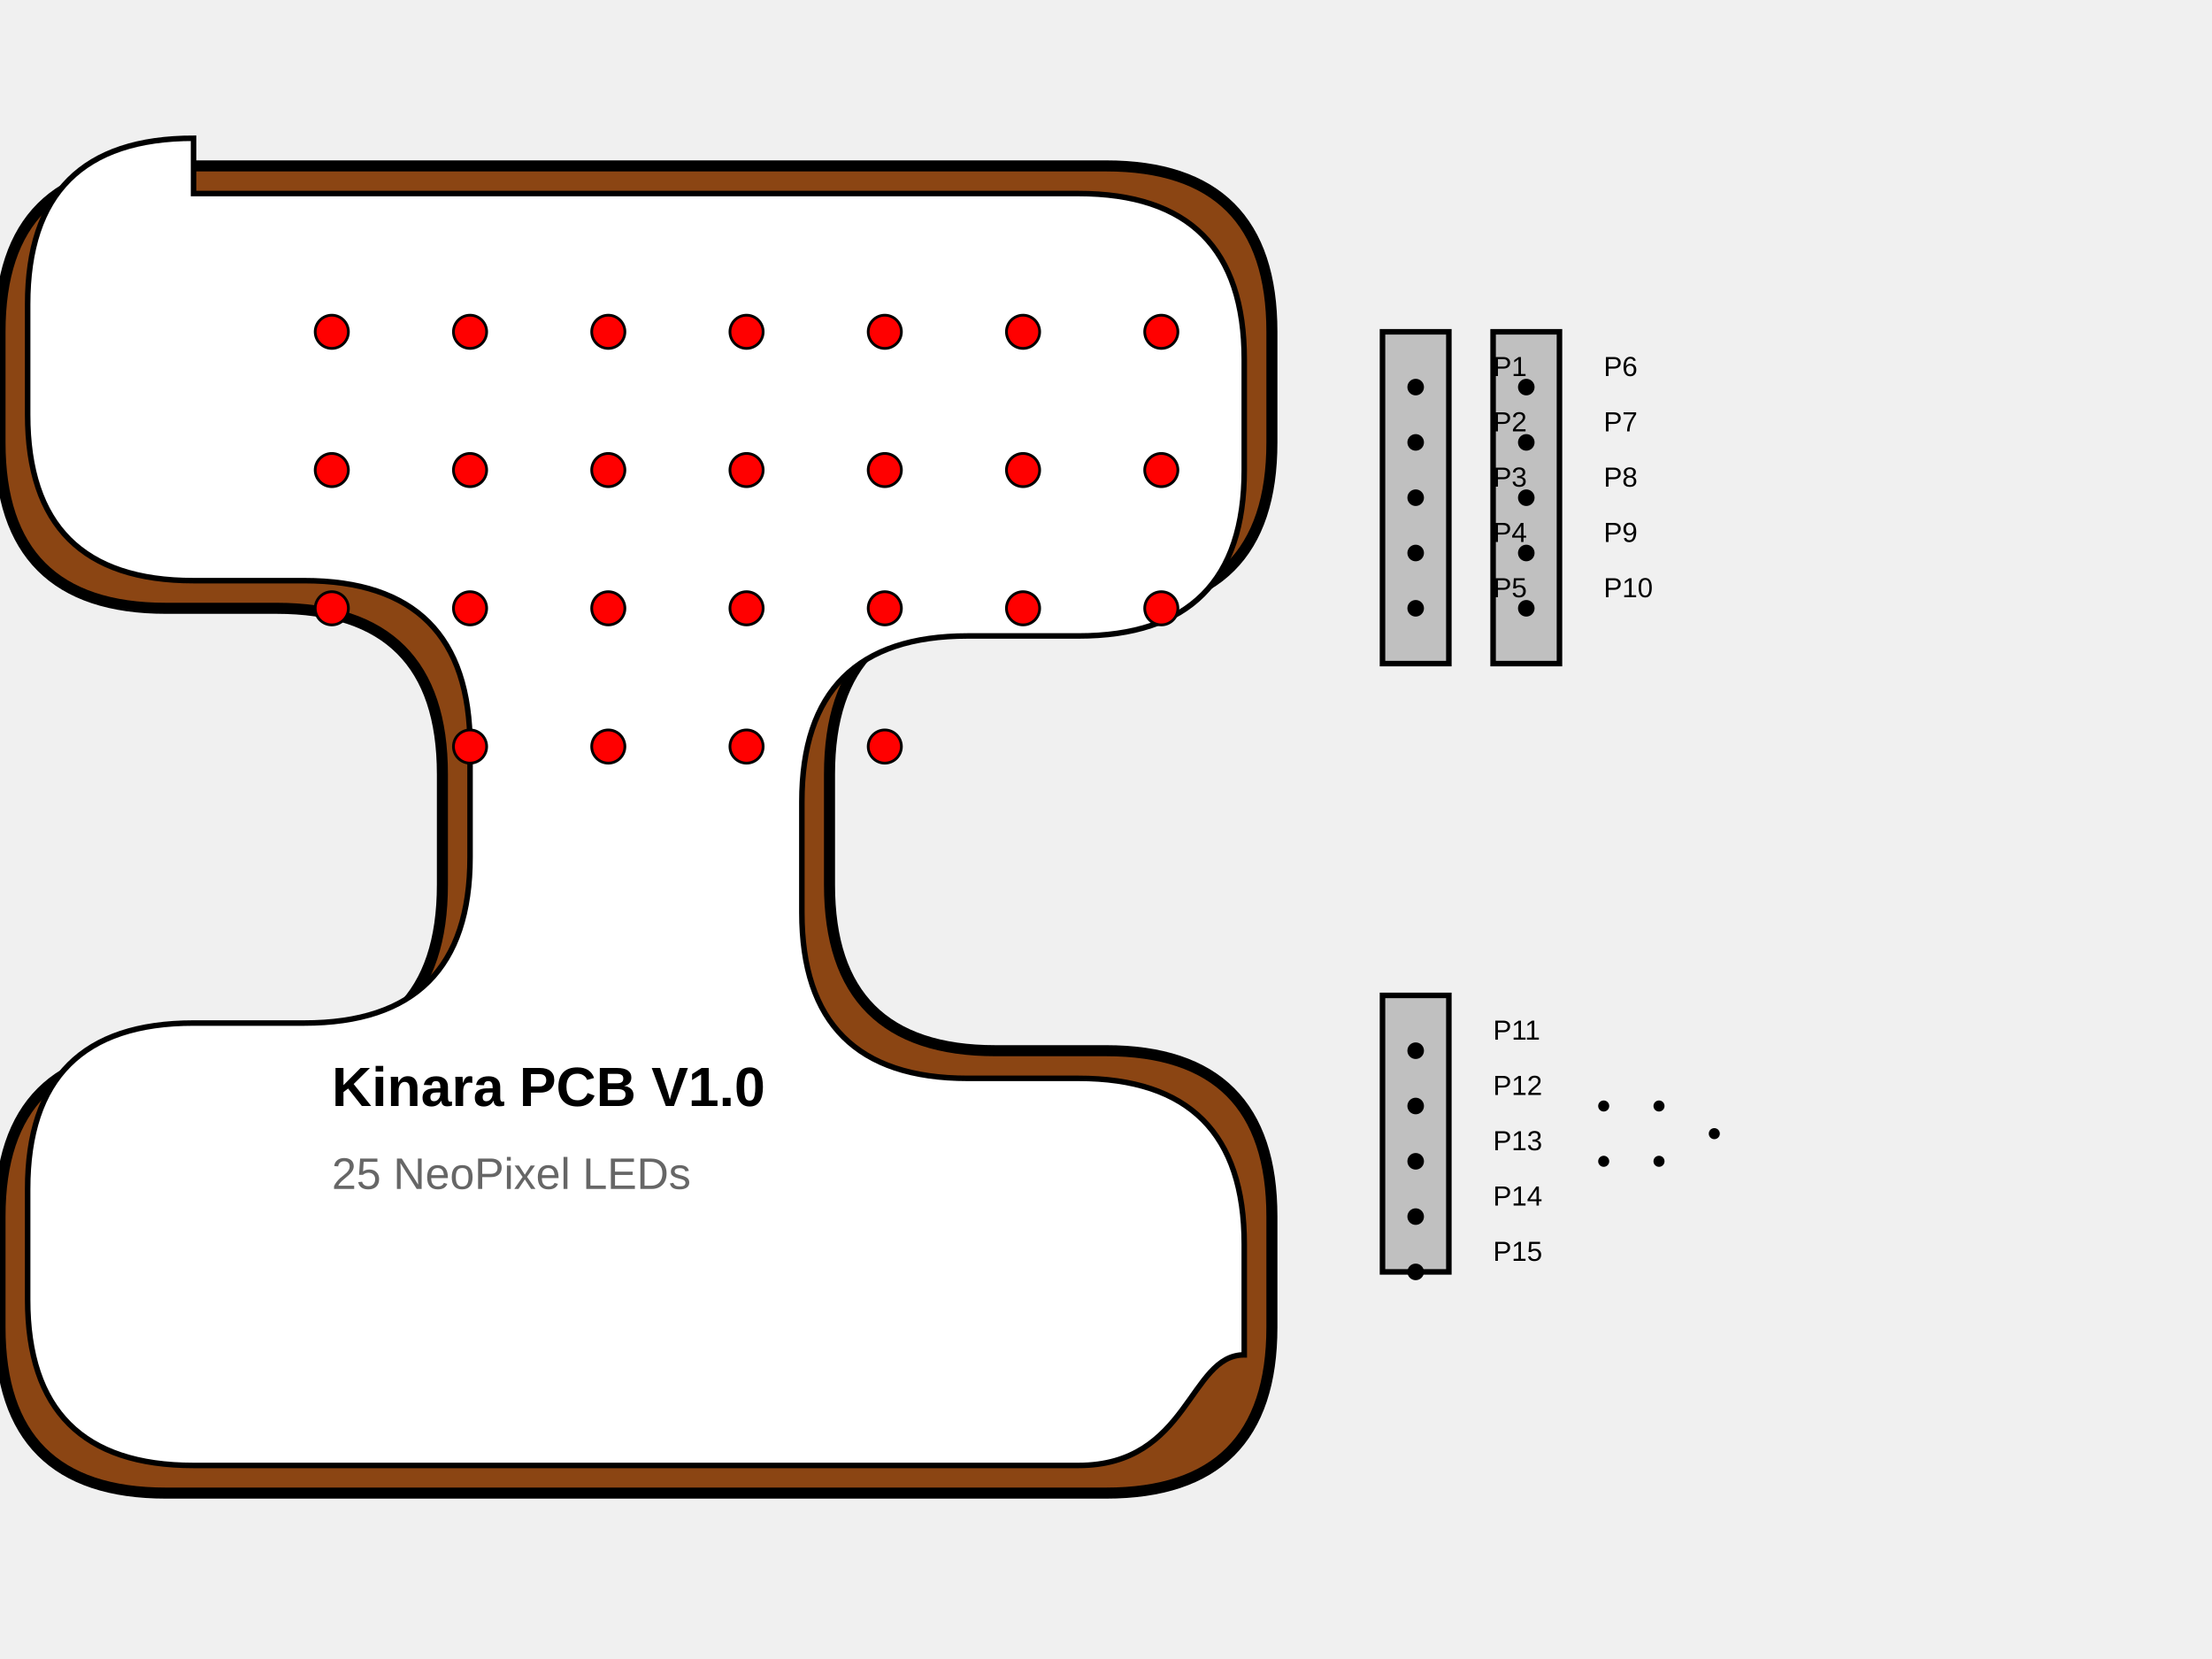
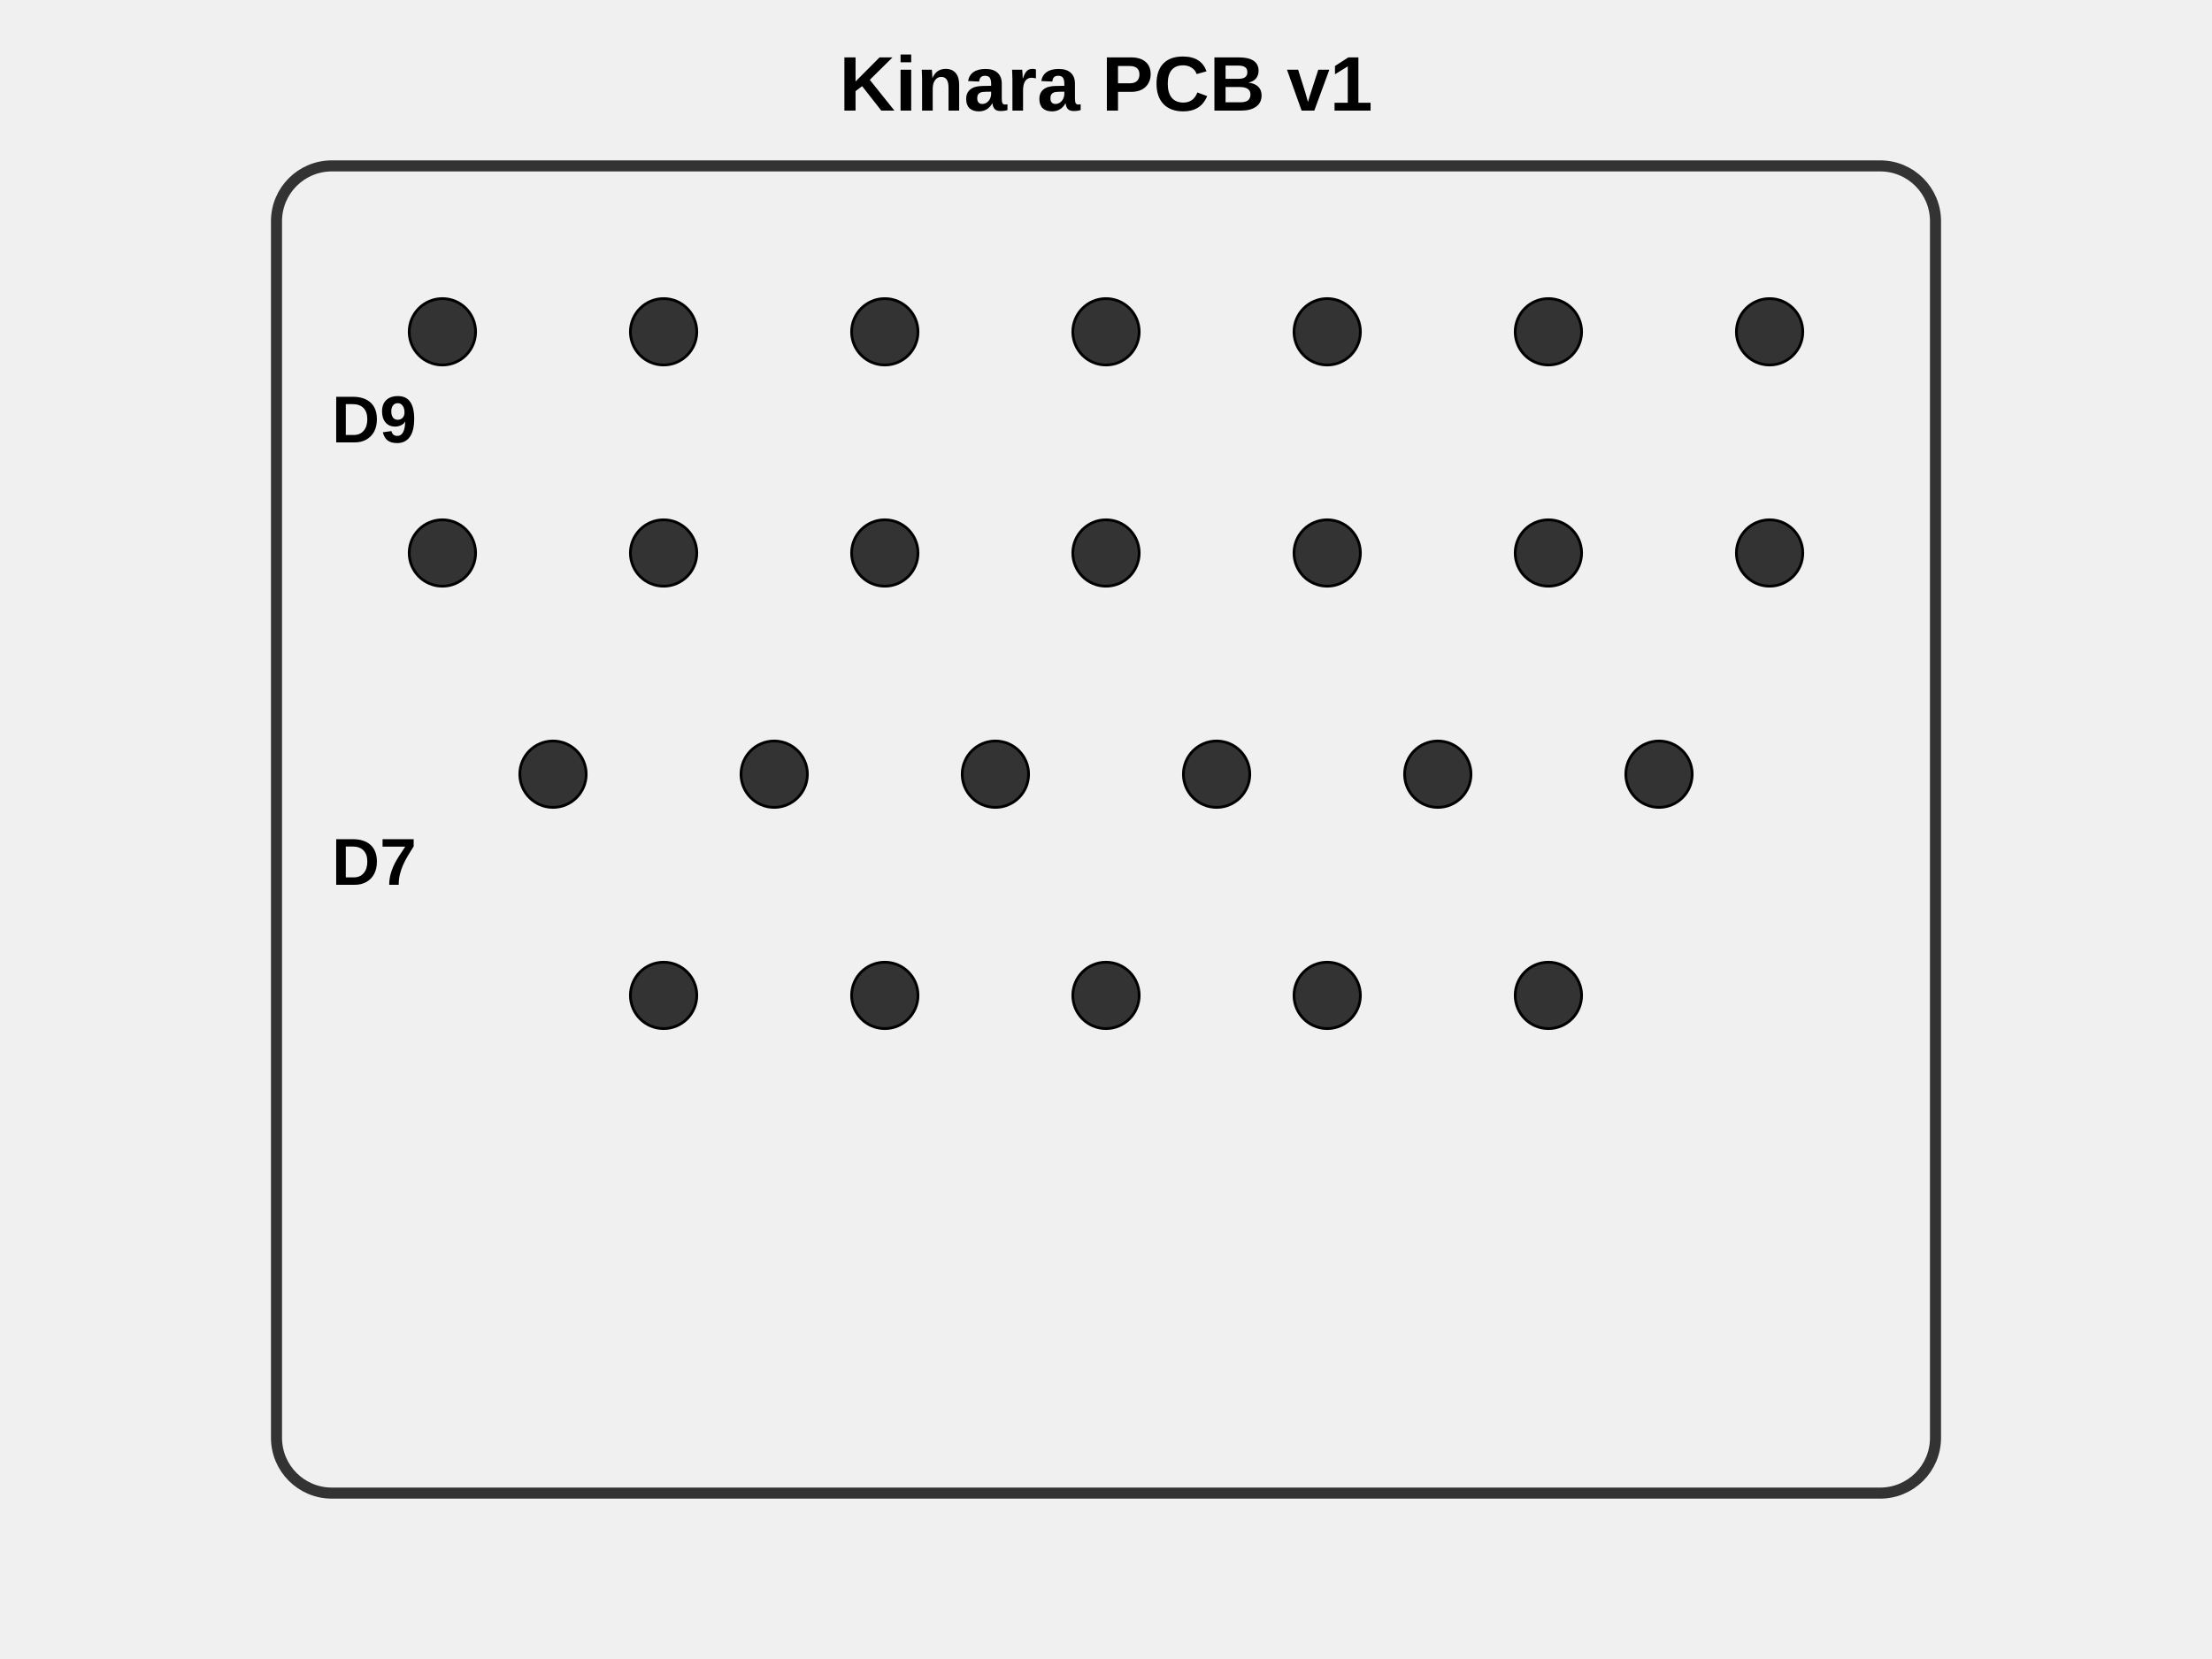
<svg xmlns="http://www.w3.org/2000/svg" height="300" width="400" viewBox="0 0 400 300">
-   <path d="M 30 30             L 200 30             C 220 30 230 40 230 60            L 230 80            C 230 100 220 110 200 110            L 180 110            C 160 110 150 120 150 140            L 150 160            C 150 180 160 190 180 190            L 200 190            C 220 190 230 200 230 220            L 230 240            C 230 260 220 270 200 270            L 30 270            C 10 270 0 260 0 240            L 0 220            C 0 200 10 190 30 190            L 50 190            C 70 190 80 180 80 160            L 80 140            C 80 120 70 110 50 110            L 30 110            C 10 110 0 100 0 80            L 0 60            C 0 40 10 30 30 30 Z" fill="#8B4513" stroke="#000" stroke-width="2" />
-   <path d="M 35 35             L 195 35             C 215 35 225 45 225 65            L 225 85            C 225 105 215 115 195 115            L 175 115            C 155 115 145 125 145 145            L 145 165            C 145 185 155 195 175 195            L 195 195            C 215 195 225 205 225 225            L 225 245            C 215 245 215 265 195 265            L 35 265            C 15 265 5 255 5 235            L 5 215            C 5 195 15 185 35 185            L 55 185            C 75 185 85 175 85 155            L 85 135            C 85 115 75 105 55 105            L 35 105            C 15 105 5 95 5 75            L 5 55            C 5 35 15 25 35 25 Z" fill="#ffffff" stroke="#000" stroke-width="1" />
-   <circle cx="60" cy="60" r="3" fill="#ff0000" stroke="#000" stroke-width="0.5" id="LED1" />
-   <circle cx="85" cy="60" r="3" fill="#ff0000" stroke="#000" stroke-width="0.5" id="LED2" />
-   <circle cx="110" cy="60" r="3" fill="#ff0000" stroke="#000" stroke-width="0.5" id="LED3" />
-   <circle cx="135" cy="60" r="3" fill="#ff0000" stroke="#000" stroke-width="0.5" id="LED4" />
-   <circle cx="160" cy="60" r="3" fill="#ff0000" stroke="#000" stroke-width="0.5" id="LED5" />
-   <circle cx="185" cy="60" r="3" fill="#ff0000" stroke="#000" stroke-width="0.5" id="LED6" />
-   <circle cx="210" cy="60" r="3" fill="#ff0000" stroke="#000" stroke-width="0.5" id="LED7" />
-   <circle cx="60" cy="85" r="3" fill="#ff0000" stroke="#000" stroke-width="0.5" id="LED8" />
-   <circle cx="85" cy="85" r="3" fill="#ff0000" stroke="#000" stroke-width="0.5" id="LED9" />
-   <circle cx="110" cy="85" r="3" fill="#ff0000" stroke="#000" stroke-width="0.5" id="LED10" />
-   <circle cx="135" cy="85" r="3" fill="#ff0000" stroke="#000" stroke-width="0.5" id="LED11" />
-   <circle cx="160" cy="85" r="3" fill="#ff0000" stroke="#000" stroke-width="0.5" id="LED12" />
-   <circle cx="185" cy="85" r="3" fill="#ff0000" stroke="#000" stroke-width="0.5" id="LED13" />
-   <circle cx="210" cy="85" r="3" fill="#ff0000" stroke="#000" stroke-width="0.5" id="LED14" />
-   <circle cx="60" cy="110" r="3" fill="#ff0000" stroke="#000" stroke-width="0.5" id="LED15" />
-   <circle cx="85" cy="110" r="3" fill="#ff0000" stroke="#000" stroke-width="0.5" id="LED16" />
-   <circle cx="110" cy="110" r="3" fill="#ff0000" stroke="#000" stroke-width="0.5" id="LED17" />
-   <circle cx="135" cy="110" r="3" fill="#ff0000" stroke="#000" stroke-width="0.5" id="LED18" />
-   <circle cx="160" cy="110" r="3" fill="#ff0000" stroke="#000" stroke-width="0.5" id="LED19" />
-   <circle cx="185" cy="110" r="3" fill="#ff0000" stroke="#000" stroke-width="0.5" id="LED20" />
-   <circle cx="210" cy="110" r="3" fill="#ff0000" stroke="#000" stroke-width="0.5" id="LED21" />
-   <circle cx="85" cy="135" r="3" fill="#ff0000" stroke="#000" stroke-width="0.5" id="LED22" />
-   <circle cx="110" cy="135" r="3" fill="#ff0000" stroke="#000" stroke-width="0.5" id="LED23" />
-   <circle cx="135" cy="135" r="3" fill="#ff0000" stroke="#000" stroke-width="0.5" id="LED24" />
-   <circle cx="160" cy="135" r="3" fill="#ff0000" stroke="#000" stroke-width="0.5" id="LED25" />
-   <rect x="250" y="60" width="12" height="60" fill="#c0c0c0" stroke="#000" stroke-width="1" />
-   <circle cx="256" cy="70" r="1.5" fill="#000" id="P1" />
-   <circle cx="256" cy="80" r="1.5" fill="#000" id="P2" />
-   <circle cx="256" cy="90" r="1.5" fill="#000" id="P3" />
-   <circle cx="256" cy="100" r="1.5" fill="#000" id="P4" />
-   <circle cx="256" cy="110" r="1.5" fill="#000" id="P5" />
-   <rect x="270" y="60" width="12" height="60" fill="#c0c0c0" stroke="#000" stroke-width="1" />
-   <circle cx="276" cy="70" r="1.5" fill="#000" id="P6" />
-   <circle cx="276" cy="80" r="1.5" fill="#000" id="P7" />
-   <circle cx="276" cy="90" r="1.5" fill="#000" id="P8" />
-   <circle cx="276" cy="100" r="1.5" fill="#000" id="P9" />
-   <circle cx="276" cy="110" r="1.5" fill="#000" id="P10" />
-   <rect x="250" y="180" width="12" height="50" fill="#c0c0c0" stroke="#000" stroke-width="1" />
-   <circle cx="256" cy="190" r="1.5" fill="#000" id="P11" />
-   <circle cx="256" cy="200" r="1.5" fill="#000" id="P12" />
-   <circle cx="256" cy="210" r="1.5" fill="#000" id="P13" />
-   <circle cx="256" cy="220" r="1.5" fill="#000" id="P14" />
-   <circle cx="256" cy="230" r="1.5" fill="#000" id="P15" />
-   <circle cx="290" cy="200" r="1" fill="#000" id="P16" />
-   <circle cx="300" cy="200" r="1" fill="#000" id="P17" />
-   <circle cx="290" cy="210" r="1" fill="#000" id="P18" />
-   <circle cx="300" cy="210" r="1" fill="#000" id="P19" />
-   <circle cx="310" cy="205" r="1" fill="#000" id="P20" />
-   <text x="60" y="200" font-family="Arial" font-size="10" font-weight="bold" fill="#000">Kinara PCB V1.0</text>
-   <text x="60" y="215" font-family="Arial" font-size="8" fill="#666">25 NeoPixel LEDs</text>
-   <text x="270" y="68" font-family="Arial" font-size="5" fill="#000">P1</text>
-   <text x="270" y="78" font-family="Arial" font-size="5" fill="#000">P2</text>
-   <text x="270" y="88" font-family="Arial" font-size="5" fill="#000">P3</text>
-   <text x="270" y="98" font-family="Arial" font-size="5" fill="#000">P4</text>
-   <text x="270" y="108" font-family="Arial" font-size="5" fill="#000">P5</text>
-   <text x="290" y="68" font-family="Arial" font-size="5" fill="#000">P6</text>
-   <text x="290" y="78" font-family="Arial" font-size="5" fill="#000">P7</text>
-   <text x="290" y="88" font-family="Arial" font-size="5" fill="#000">P8</text>
-   <text x="290" y="98" font-family="Arial" font-size="5" fill="#000">P9</text>
-   <text x="290" y="108" font-family="Arial" font-size="5" fill="#000">P10</text>
-   <text x="270" y="188" font-family="Arial" font-size="5" fill="#000">P11</text>
-   <text x="270" y="198" font-family="Arial" font-size="5" fill="#000">P12</text>
-   <text x="270" y="208" font-family="Arial" font-size="5" fill="#000">P13</text>
-   <text x="270" y="218" font-family="Arial" font-size="5" fill="#000">P14</text>
-   <text x="270" y="228" font-family="Arial" font-size="5" fill="#000">P15</text>
+   <rect x="50" y="30" width="300" height="240" rx="10" fill="#f0f0f0" stroke="#333" stroke-width="2" />
+   <text x="200" y="20" text-anchor="middle" font-family="Arial" font-size="14" font-weight="bold">Kinara PCB v1</text>
+   <circle cx="80" cy="60" r="6" fill="#333" stroke="#000" stroke-width="0.5" id="NEOPIXEL_D9_0" />
+   <circle cx="120" cy="60" r="6" fill="#333" stroke="#000" stroke-width="0.5" id="NEOPIXEL_D9_1" />
+   <circle cx="160" cy="60" r="6" fill="#333" stroke="#000" stroke-width="0.5" id="NEOPIXEL_D9_2" />
+   <circle cx="200" cy="60" r="6" fill="#333" stroke="#000" stroke-width="0.5" id="NEOPIXEL_D9_3" />
+   <circle cx="240" cy="60" r="6" fill="#333" stroke="#000" stroke-width="0.5" id="NEOPIXEL_D9_4" />
+   <circle cx="280" cy="60" r="6" fill="#333" stroke="#000" stroke-width="0.5" id="NEOPIXEL_D9_5" />
+   <circle cx="320" cy="60" r="6" fill="#333" stroke="#000" stroke-width="0.5" id="NEOPIXEL_D9_6" />
+   <circle cx="80" cy="100" r="6" fill="#333" stroke="#000" stroke-width="0.5" id="NEOPIXEL_D9_7" />
+   <circle cx="120" cy="100" r="6" fill="#333" stroke="#000" stroke-width="0.5" id="NEOPIXEL_D9_8" />
+   <circle cx="160" cy="100" r="6" fill="#333" stroke="#000" stroke-width="0.5" id="NEOPIXEL_D9_9" />
+   <circle cx="200" cy="100" r="6" fill="#333" stroke="#000" stroke-width="0.5" id="NEOPIXEL_D9_10" />
+   <circle cx="240" cy="100" r="6" fill="#333" stroke="#000" stroke-width="0.5" id="NEOPIXEL_D9_11" />
+   <circle cx="280" cy="100" r="6" fill="#333" stroke="#000" stroke-width="0.5" id="NEOPIXEL_D9_12" />
+   <circle cx="320" cy="100" r="6" fill="#333" stroke="#000" stroke-width="0.5" id="NEOPIXEL_D9_13" />
+   <circle cx="100" cy="140" r="6" fill="#333" stroke="#000" stroke-width="0.5" id="NEOPIXEL_D7_0" />
+   <circle cx="140" cy="140" r="6" fill="#333" stroke="#000" stroke-width="0.5" id="NEOPIXEL_D7_1" />
+   <circle cx="180" cy="140" r="6" fill="#333" stroke="#000" stroke-width="0.5" id="NEOPIXEL_D7_2" />
+   <circle cx="220" cy="140" r="6" fill="#333" stroke="#000" stroke-width="0.5" id="NEOPIXEL_D7_3" />
+   <circle cx="260" cy="140" r="6" fill="#333" stroke="#000" stroke-width="0.5" id="NEOPIXEL_D7_4" />
+   <circle cx="300" cy="140" r="6" fill="#333" stroke="#000" stroke-width="0.5" id="NEOPIXEL_D7_5" />
+   <circle cx="120" cy="180" r="6" fill="#333" stroke="#000" stroke-width="0.5" id="NEOPIXEL_D7_6" />
+   <circle cx="160" cy="180" r="6" fill="#333" stroke="#000" stroke-width="0.5" id="NEOPIXEL_D7_7" />
+   <circle cx="200" cy="180" r="6" fill="#333" stroke="#000" stroke-width="0.5" id="NEOPIXEL_D7_8" />
+   <circle cx="240" cy="180" r="6" fill="#333" stroke="#000" stroke-width="0.5" id="NEOPIXEL_D7_9" />
+   <circle cx="280" cy="180" r="6" fill="#333" stroke="#000" stroke-width="0.5" id="NEOPIXEL_D7_10" />
+   <text x="60" y="80" font-family="Arial" font-size="12" font-weight="bold">D9</text>
+   <text x="60" y="160" font-family="Arial" font-size="12" font-weight="bold">D7</text>
</svg>
